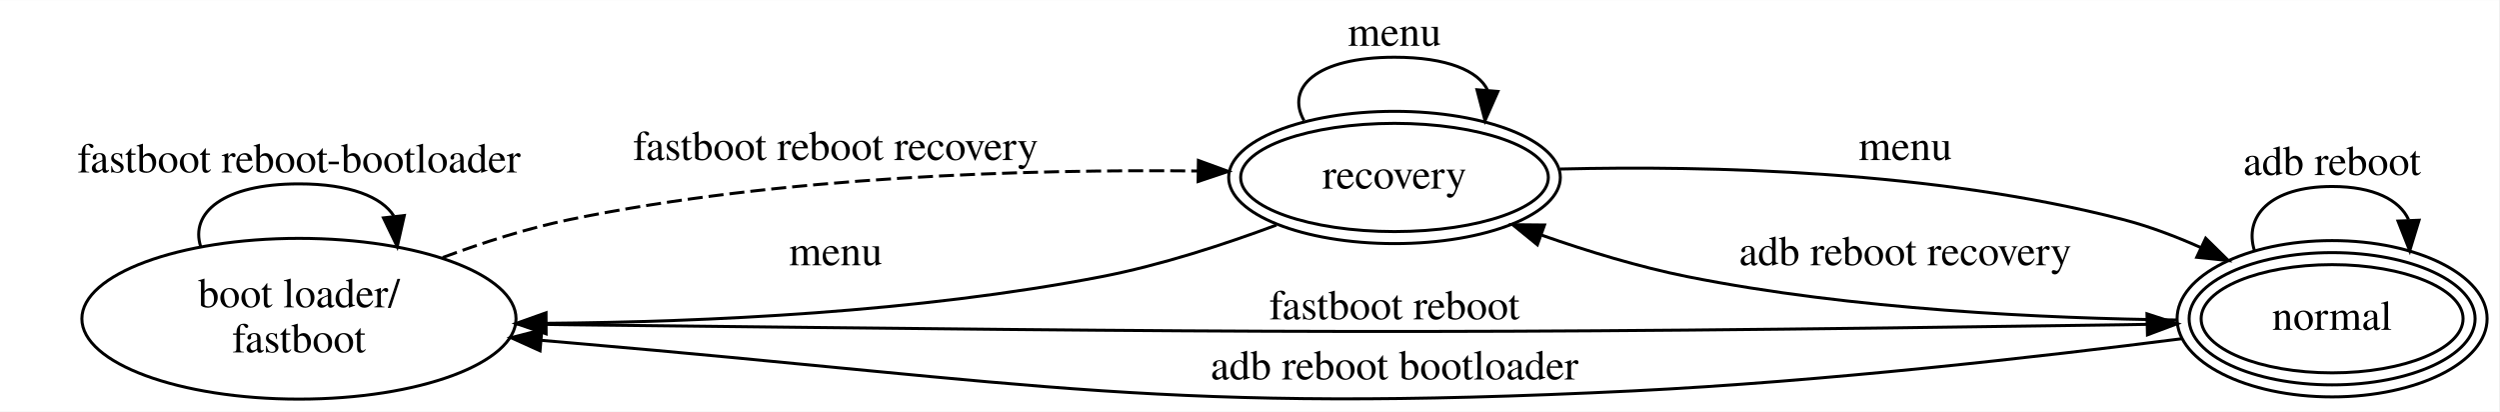
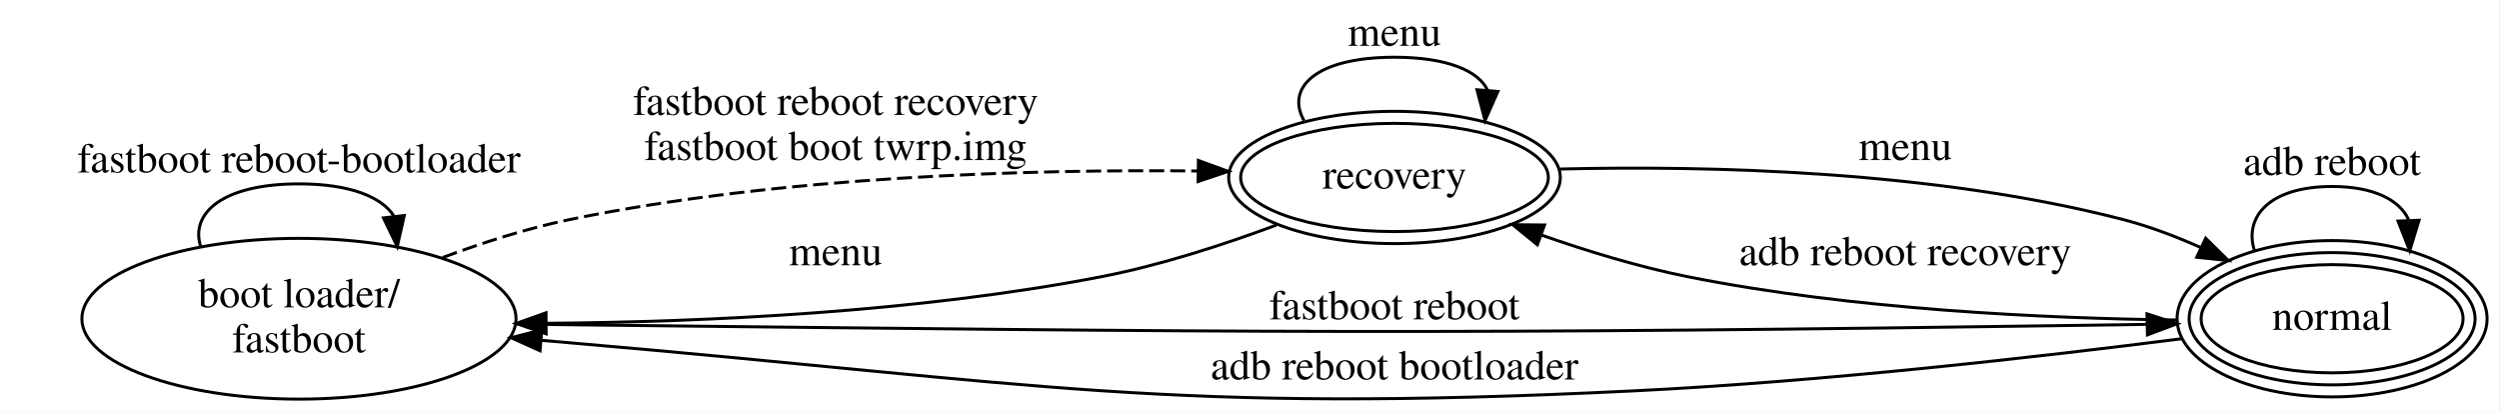
<svg xmlns="http://www.w3.org/2000/svg" width="832pt" height="137pt" viewBox="0.00 0.00 831.72 136.87">
  <g id="graph0" class="graph" transform="scale(1 1) rotate(0) translate(4 132.87)">
    <polygon fill="white" stroke="transparent" points="-4,4 -4,-132.87 827.72,-132.87 827.72,4 -4,4" />
    <g id="node1" class="node">
      <ellipse fill="none" stroke="black" cx="95.5" cy="-26.87" rx="72.25" ry="26.74" />
      <text text-anchor="middle" x="95.5" y="-30.67" font-family="Times,serif" font-size="14.00">boot loader/</text>
      <text text-anchor="middle" x="95.5" y="-15.67" font-family="Times,serif" font-size="14.00">fastboot</text>
    </g>
    <g id="edge1" class="edge">
      <path fill="none" stroke="black" d="M62.79,-50.87C59.22,-62.01 70.12,-71.74 95.5,-71.74 112.55,-71.74 123.07,-67.35 127.05,-61.09" />
      <polygon fill="black" stroke="black" points="130.56,-61.21 128.21,-50.87 123.61,-60.42 130.56,-61.21" />
      <text text-anchor="middle" x="95.5" y="-75.54" font-family="Times,serif" font-size="14.00">fastboot reboot-bootloader</text>
    </g>
    <g id="node2" class="node">
      <ellipse fill="none" stroke="black" cx="460.12" cy="-73.87" rx="51.2" ry="18" />
      <ellipse fill="none" stroke="black" cx="460.12" cy="-73.87" rx="55.19" ry="22" />
      <text text-anchor="middle" x="460.12" y="-70.17" font-family="Times,serif" font-size="14.00">recovery</text>
    </g>
    <g id="edge2" class="edge">
      <path fill="none" stroke="black" stroke-dasharray="5,2" d="M143.36,-47.25C156.77,-52.24 171.56,-56.98 185.62,-59.87 256.1,-74.37 338.83,-76.62 394.69,-76.03" />
      <polygon fill="black" stroke="black" points="394.85,-79.53 404.8,-75.89 394.76,-72.53 394.85,-79.53" />
-       <text text-anchor="middle" x="274.12" y="-79.67" font-family="Times,serif" font-size="14.00">fastboot reboot recovery</text>
+       <text text-anchor="middle" x="274.12" y="-94.67" font-family="Times,serif" font-size="14.00">fastboot reboot recovery</text>
+       <text text-anchor="middle" x="274.12" y="-79.67" font-family="Times,serif" font-size="14.00">fastboot boot twrp.img</text>
    </g>
    <g id="node3" class="node">
      <ellipse fill="none" stroke="black" cx="772.17" cy="-26.87" rx="43.59" ry="18" />
      <ellipse fill="none" stroke="black" cx="772.17" cy="-26.87" rx="47.59" ry="22" />
      <ellipse fill="none" stroke="black" cx="772.17" cy="-26.87" rx="51.59" ry="26" />
      <text text-anchor="middle" x="772.17" y="-23.17" font-family="Times,serif" font-size="14.00">normal</text>
    </g>
    <g id="edge3" class="edge">
      <path fill="none" stroke="black" d="M167.52,-25.13C173.65,-25.03 179.74,-24.94 185.62,-24.87 415.39,-22.29 472.87,-21.52 702.62,-24.87 705.18,-24.91 707.78,-24.95 710.41,-25" />
      <polygon fill="black" stroke="black" points="710.56,-28.51 720.64,-25.23 710.72,-21.51 710.56,-28.51" />
      <text text-anchor="middle" x="460.12" y="-26.67" font-family="Times,serif" font-size="14.00">fastboot reboot</text>
    </g>
    <g id="edge4" class="edge">
      <path fill="none" stroke="black" d="M420.82,-58.04C403.37,-51.54 382.27,-44.67 362.62,-40.87 301.39,-29.03 230.85,-25.78 177.78,-25.35" />
      <polygon fill="black" stroke="black" points="177.76,-21.85 167.75,-25.3 177.73,-28.85 177.76,-21.85" />
      <text text-anchor="middle" x="274.12" y="-44.67" font-family="Times,serif" font-size="14.00">menu</text>
    </g>
    <g id="edge5" class="edge">
      <path fill="none" stroke="black" d="M430,-92.8C423.85,-103.71 433.89,-113.87 460.12,-113.87 477.75,-113.87 488.06,-109.28 491.07,-102.97" />
      <polygon fill="black" stroke="black" points="494.54,-102.49 490.25,-92.8 487.57,-103.05 494.54,-102.49" />
      <text text-anchor="middle" x="460.12" y="-117.67" font-family="Times,serif" font-size="14.00">menu</text>
    </g>
    <g id="edge6" class="edge">
      <path fill="none" stroke="black" d="M515.29,-76.68C564.85,-77.86 639.81,-76.13 702.62,-59.87 711.26,-57.63 720.12,-54.28 728.47,-50.55" />
      <polygon fill="black" stroke="black" points="730.1,-53.65 737.65,-46.23 727.12,-47.32 730.1,-53.65" />
      <text text-anchor="middle" x="630.12" y="-79.67" font-family="Times,serif" font-size="14.00">menu</text>
    </g>
    <g id="edge7" class="edge">
      <path fill="none" stroke="black" d="M722.06,-20.21C675.27,-14.24 602.8,-5.96 539.62,-2.87 382.32,4.83 342.54,-5.39 185.62,-18.87 182.55,-19.13 179.42,-19.41 176.25,-19.68" />
      <polygon fill="black" stroke="black" points="175.73,-16.21 166.07,-20.57 176.34,-23.19 175.73,-16.21" />
      <text text-anchor="middle" x="460.12" y="-6.67" font-family="Times,serif" font-size="14.00">adb reboot bootloader</text>
    </g>
    <g id="edge8" class="edge">
      <path fill="none" stroke="black" d="M720.63,-26.45C677.05,-26.97 612.64,-29.86 557.62,-40.87 541.53,-44.09 524.44,-49.31 509.18,-54.65" />
      <polygon fill="black" stroke="black" points="507.67,-51.47 499.45,-58.16 510.05,-58.06 507.67,-51.47" />
      <text text-anchor="middle" x="630.12" y="-44.67" font-family="Times,serif" font-size="14.00">adb reboot recovery</text>
    </g>
    <g id="edge9" class="edge">
      <path fill="none" stroke="black" d="M746.33,-49.51C742.76,-60.8 751.37,-70.87 772.17,-70.87 786.15,-70.87 794.62,-66.32 797.59,-59.92" />
      <polygon fill="black" stroke="black" points="801.11,-59.64 798.01,-49.51 794.11,-59.36 801.11,-59.64" />
      <text text-anchor="middle" x="772.17" y="-74.67" font-family="Times,serif" font-size="14.00">adb reboot</text>
    </g>
  </g>
</svg>
